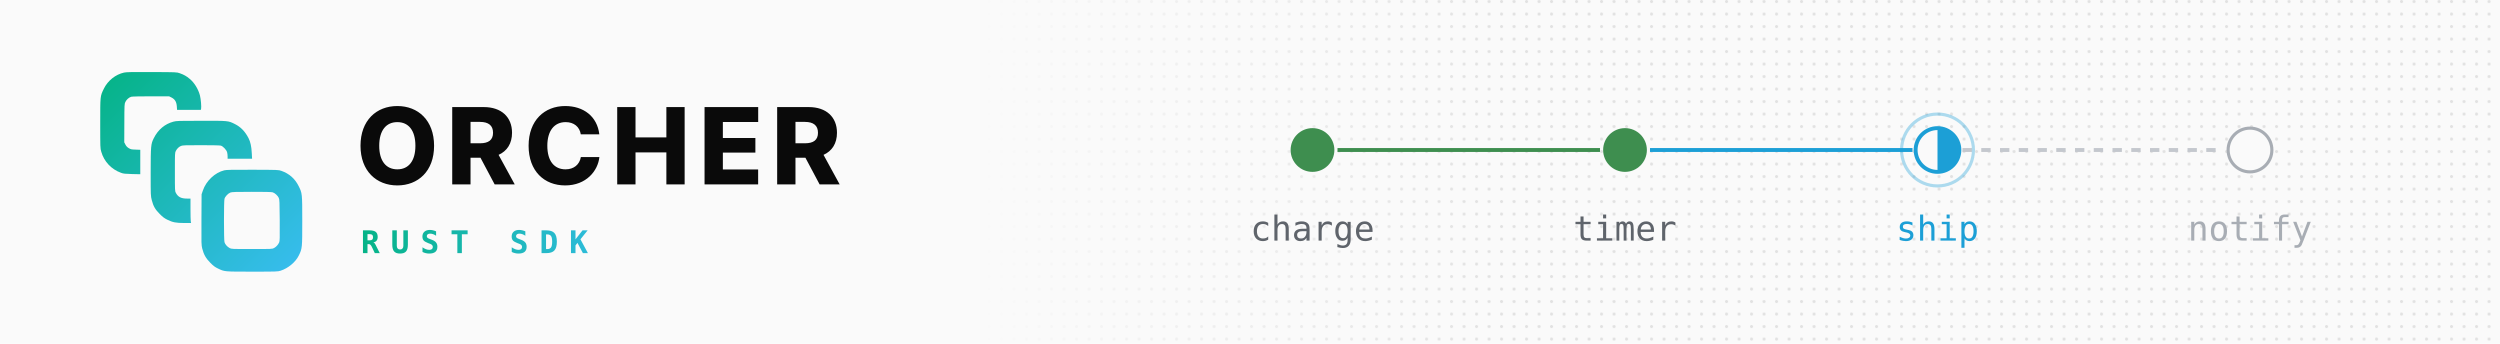
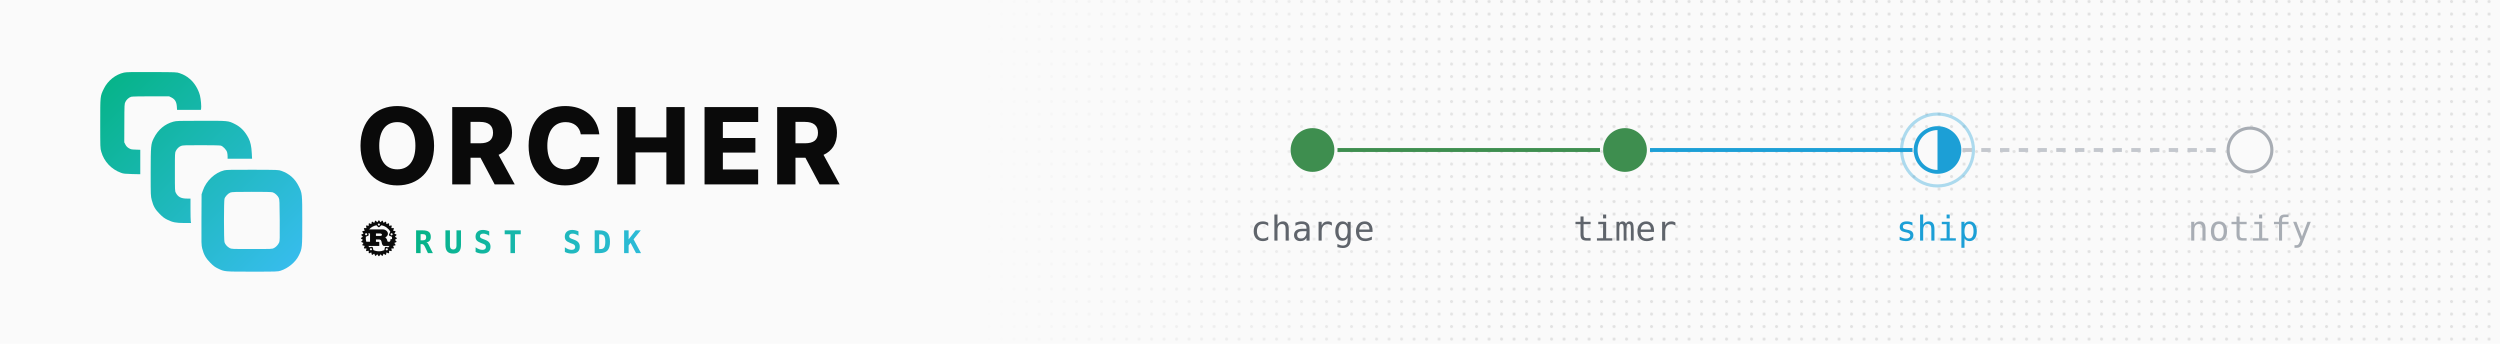
<svg xmlns="http://www.w3.org/2000/svg" viewBox="0 0 1600 220" width="1600" height="220" role="img" aria-label="ORCHER Rust SDK">
  <defs>
    <linearGradient id="g" gradientUnits="userSpaceOnUse" x1="0" y1="4420" x2="4420" y2="0">
      <stop offset="0" stop-color="#04B385" />
      <stop offset="1" stop-color="#38BDF0" />
    </linearGradient>
-     <linearGradient id="t" gradientUnits="userSpaceOnUse" x1="228" y1="0" x2="420" y2="0">
+     <linearGradient id="t" gradientUnits="userSpaceOnUse" x1="262" y1="0" x2="454" y2="0">
      <stop offset="0" stop-color="#04B385" />
      <stop offset="1" stop-color="#38BDF0" />
    </linearGradient>
    <pattern id="dots" width="8" height="8" patternUnits="userSpaceOnUse">
      <circle cx="1" cy="1" r="1" fill="rgba(10,10,10,0.10)" />
    </pattern>
    <linearGradient id="fade" x1="0" y1="0" x2="1" y2="0">
      <stop offset="0" stop-color="#fff" stop-opacity="0" />
      <stop offset="0.35" stop-color="#fff" stop-opacity="1" />
    </linearGradient>
    <mask id="m">
      <rect x="620" y="0" width="980" height="220" fill="url(#fade)" />
    </mask>
  </defs>
  <rect width="1600" height="220" fill="#FAFAFA" />
  <rect x="620" y="0" width="980" height="220" fill="url(#dots)" mask="url(#m)" />
  <line x1="856" y1="96" x2="1024" y2="96" stroke="#3E8E4F" stroke-width="2.5" />
  <line x1="1056" y1="96" x2="1224" y2="96" stroke="#1C9FD6" stroke-width="2.5" />
  <line x1="1256" y1="96" x2="1424" y2="96" stroke="#C4C8CE" stroke-width="2.5" stroke-dasharray="6 6" />
  <circle cx="840" cy="96" r="14" fill="#3E8E4F" />
  <circle cx="1040" cy="96" r="14" fill="#3E8E4F" />
  <circle cx="1240" cy="96" r="23" fill="none" stroke="#1C9FD6" stroke-opacity="0.35" stroke-width="2" />
  <circle cx="1240" cy="96" r="14" fill="#FAFAFA" stroke="#1C9FD6" stroke-width="2.5" />
  <path d="M1240,82 a14,14 0 0,1 0,28 z" fill="#1C9FD6" />
  <circle cx="1440" cy="96" r="14" fill="#FAFAFA" stroke="#A8ADB4" stroke-width="2" />
  <text x="840" y="154" text-anchor="middle" font-family="'SF Mono', 'Fira Code', Menlo, Consolas, monospace" font-size="22" fill="#5F646B">charge</text>
  <text x="1040" y="154" text-anchor="middle" font-family="'SF Mono', 'Fira Code', Menlo, Consolas, monospace" font-size="22" fill="#5F646B">timer</text>
  <text x="1240" y="154" text-anchor="middle" font-family="'SF Mono', 'Fira Code', Menlo, Consolas, monospace" font-size="22" fill="#1C9FD6">ship</text>
  <text x="1440" y="154" text-anchor="middle" font-family="'SF Mono', 'Fira Code', Menlo, Consolas, monospace" font-size="22" fill="#A8ADB4">notify</text>
  <g transform="translate(64,46) scale(0.2896)">
    <g transform="translate(0,442) scale(0.1,-0.1)" fill="url(#g)">
      <path d="M530 4404 c-185 -40 -358 -178 -444 -354 -83 -171 -81 -152 -81 -770 0 -539 0 -546 23 -625 62 -218 222 -388 438 -466 50 -19 88 -23 242 -27 l182 -4 0 270 0 270 -103 4 c-95 3 -108 6 -152 33 -35 21 -56 45 -74 79 l-25 49 2 425 c1 410 2 426 23 468 25 52 80 100 129 114 20 6 207 10 436 10 l400 0 55 -27 c76 -39 110 -97 117 -198 l5 -75 262 0 263 0 6 23 c10 39 -5 219 -25 295 -37 142 -124 283 -227 368 -74 62 -126 91 -222 125 -65 23 -67 23 -615 25 -443 2 -563 0 -615 -12z" />
      <path d="M1620 3319 c-188 -51 -337 -176 -431 -364 -65 -130 -68 -167 -69 -756 0 -515 0 -517 24 -613 35 -135 75 -205 176 -307 68 -68 102 -94 170 -127 114 -57 192 -72 374 -72 l149 0 -7 37 c-3 21 -6 143 -6 271 l0 232 -79 0 c-127 0 -196 35 -244 125 -22 39 -22 49 -22 465 0 416 0 426 22 465 27 51 68 90 115 109 32 14 99 16 440 16 240 0 418 -4 439 -10 47 -13 124 -94 138 -146 6 -22 11 -63 11 -91 l0 -53 270 0 271 0 -7 128 c-7 142 -29 244 -70 324 -75 149 -177 254 -307 317 -145 72 -137 71 -742 70 -508 0 -544 -1 -615 -20z" />
      <path d="M2745 2244 c-206 -50 -400 -234 -472 -448 l-28 -81 -3 -558 c-3 -535 -2 -562 17 -640 34 -135 82 -219 180 -317 70 -71 102 -94 171 -127 145 -69 132 -68 755 -68 545 0 562 1 627 21 167 54 329 189 401 335 76 155 77 165 77 763 0 612 -1 614 -81 774 -82 163 -205 272 -379 334 -65 23 -67 23 -635 25 -470 1 -580 -1 -630 -13z m1068 -485 c49 -13 115 -73 138 -124 16 -36 18 -87 21 -495 3 -400 1 -459 -13 -490 -24 -52 -66 -98 -113 -123 -41 -22 -46 -22 -491 -22 -444 0 -451 0 -491 22 -53 28 -100 83 -113 130 -15 52 -15 905 0 957 14 51 80 121 132 140 34 12 119 15 467 15 271 1 439 -3 463 -10z" />
    </g>
  </g>
  <text x="228" y="118" font-family="Inter, 'Segoe UI', Helvetica, Arial, sans-serif" font-size="68" font-weight="800" letter-spacing="5" fill="#0A0A0A">ORCHER</text>
-   <text x="231" y="162" font-family="'SF Mono', 'Fira Code', Menlo, Consolas, monospace" font-size="20" font-weight="600" letter-spacing="7" fill="url(#t)">RUST SDK</text>
+   <text x="265" y="162" font-family="'SF Mono', 'Fira Code', Menlo, Consolas, monospace" font-size="20" font-weight="600" letter-spacing="7" fill="url(#t)">RUST SDK</text>
+   <g transform="translate(231,141) scale(0.9583)" aria-hidden="true">
+     <path d="M23.835 11.703l-1.007-.624a13.727 13.727 0 00-.028-.294l.866-.807a.348.348 0 00-.115-.578l-1.107-.414a8.496 8.496 0 00-.087-.286l.69-.959a.346.346 0 00-.226-.545l-1.166-.189a9.357 9.357 0 00-.141-.262l.49-1.076a.344.344 0 00-.027-.336.349.349 0 00-.301-.154l-1.185.042a6.744 6.744 0 00-.187-.227l.272-1.153a.347.347 0 00-.417-.417l-1.153.272a14.018 14.018 0 00-.228-.187l.042-1.185a.344.344 0 00-.49-.328l-1.076.491c-.087-.048-.174-.095-.262-.141l-.19-1.167A.348.348 0 0016.256.955l-.96.691a8.487 8.487 0 00-.285-.086l-.414-1.107a.348.348 0 00-.578-.115l-.807.867a9.294 9.294 0 00-.294-.028L12.295.168a.346.346 0 00-.589 0l-.624 1.007a13.738 13.738 0 00-.294.028L9.98.337a.346.346 0 00-.578.115l-.414 1.107c-.096.027-.19.057-.285.086L7.744.955a.348.348 0 00-.545.226L7.009 2.348a9.357 9.357 0 00-.262.141l-1.076-.491a.346.346 0 00-.49.328l.042 1.185a7.983 7.983 0 00-.228.187L3.841 3.425a.347.347 0 00-.417.417l.271 1.153c-.063.075-.126.151-.186.227l-1.185-.042a.346.346 0 00-.328.49l.491 1.076a9.167 9.167 0 00-.141.262l-1.166.189a.348.348 0 00-.226.545l.69.959a13.303 13.303 0 00-.087.285l-1.107.414a.348.348 0 00-.116.578l.866.807a9.294 9.294 0 00-.028.293l-1.007.624a.344.344 0 000 .589l1.007.624c.008.098.018.196.028.294l-.866.808a.346.346 0 00.116.578l1.107.414c.027.096.057.191.087.285l-.69.959a.345.345 0 00.227.545l1.166.189c.046.088.092.175.141.262l-.491 1.076a.346.346 0 00.328.49l1.183-.042c.062.077.123.153.187.228l-.271 1.154a.346.346 0 00.417.416l1.153-.271c.075.064.151.126.228.186l-.042 1.185a.344.344 0 00.49.327l1.076-.49c.087.049.174.095.262.141l.19 1.166a.348.348 0 00.545.227l.959-.69a9.299 9.299 0 00.285.087l.414 1.107a.345.345 0 00.578.115l.808-.866c.097.011.195.02.294.029l.624 1.007a.347.347 0 00.589 0l.624-1.007c.098-.009.196-.018.294-.029l.807.866a.348.348 0 00.578-.115l.414-1.107a8.463 8.463 0 00.285-.087l.959.69a.345.345 0 00.545-.227l.19-1.166c.088-.046.175-.093.262-.141l1.076.49a.347.347 0 00.49-.327l-.042-1.185a6.727 6.727 0 00.227-.186l1.153.271a.347.347 0 00.417-.416l-.271-1.154c.063-.075.126-.151.186-.228l1.185.042a.344.344 0 00.328-.49l-.49-1.076c.048-.087.095-.174.141-.262l1.166-.189a.348.348 0 00.226-.545l-.69-.959.087-.285 1.107-.414a.346.346 0 00.115-.578l-.866-.808c.01-.097.02-.195.028-.294l1.007-.624a.344.344 0 000-.589zm-6.741 8.355a.714.714 0 01.299-1.396.714.714 0 11-.3 1.396zm-.342-2.314a.649.649 0 00-.771.5l-.357 1.669c-1.103.501-2.329.779-3.619.779a8.737 8.737 0 01-3.695-.814l-.357-1.668a.648.648 0 00-.771-.499l-1.473.316a8.722 8.722 0 01-.761-.898h7.168c.081 0 .136-.014.136-.088v-2.536c0-.074-.054-.088-.136-.088h-2.097v-1.608h2.268c.206 0 1.107.059 1.394 1.209.09.353.287 1.504.423 1.873.135.413.683 1.238 1.268 1.238h3.572a.749.749 0 00.13-.013 8.787 8.787 0 01-.812.953zM6.837 20.024a.714.714 0 11-.3-1.396.714.714 0 01.3 1.396zM4.118 8.997a.714.714 0 11-1.304.579.714.714 0 011.304-.579zm-.835 1.981l1.535-.682a.65.65 0 00.33-.859l-.316-.715h1.243v5.603H3.567a8.775 8.775 0 01-.283-3.348zm6.734-.544V8.784h2.96c.153 0 1.079.177 1.079.87 0 .575-.711.781-1.295.781zm10.757 1.486c0 .219-.008.436-.024.651h-.9c-.09 0-.127.059-.127.148v.413c0 .973-.549 1.185-1.03 1.238-.458.052-.965-.191-1.028-.472-.27-1.519-.72-1.844-1.431-2.403.882-.56 1.799-1.386 1.799-2.491 0-1.194-.819-1.946-1.377-2.315-.782-.516-1.649-.62-1.883-.62H5.468a8.765 8.765 0 014.907-2.77l1.097 1.151a.648.648 0 00.918.021l1.227-1.174a8.775 8.775 0 016.004 4.276l-.84 1.898a.652.652 0 00.33.859l1.618.719c.028.287.043.577.043.872zm-9.301-9.599a.713.713 0 11.984 1.032.714.714 0 01-.984-1.032zm8.339 6.71a.711.711 0 01.94-.362.714.714 0 11-.941.363z" fill="#0A0A0A" />
+   </g>
</svg>
